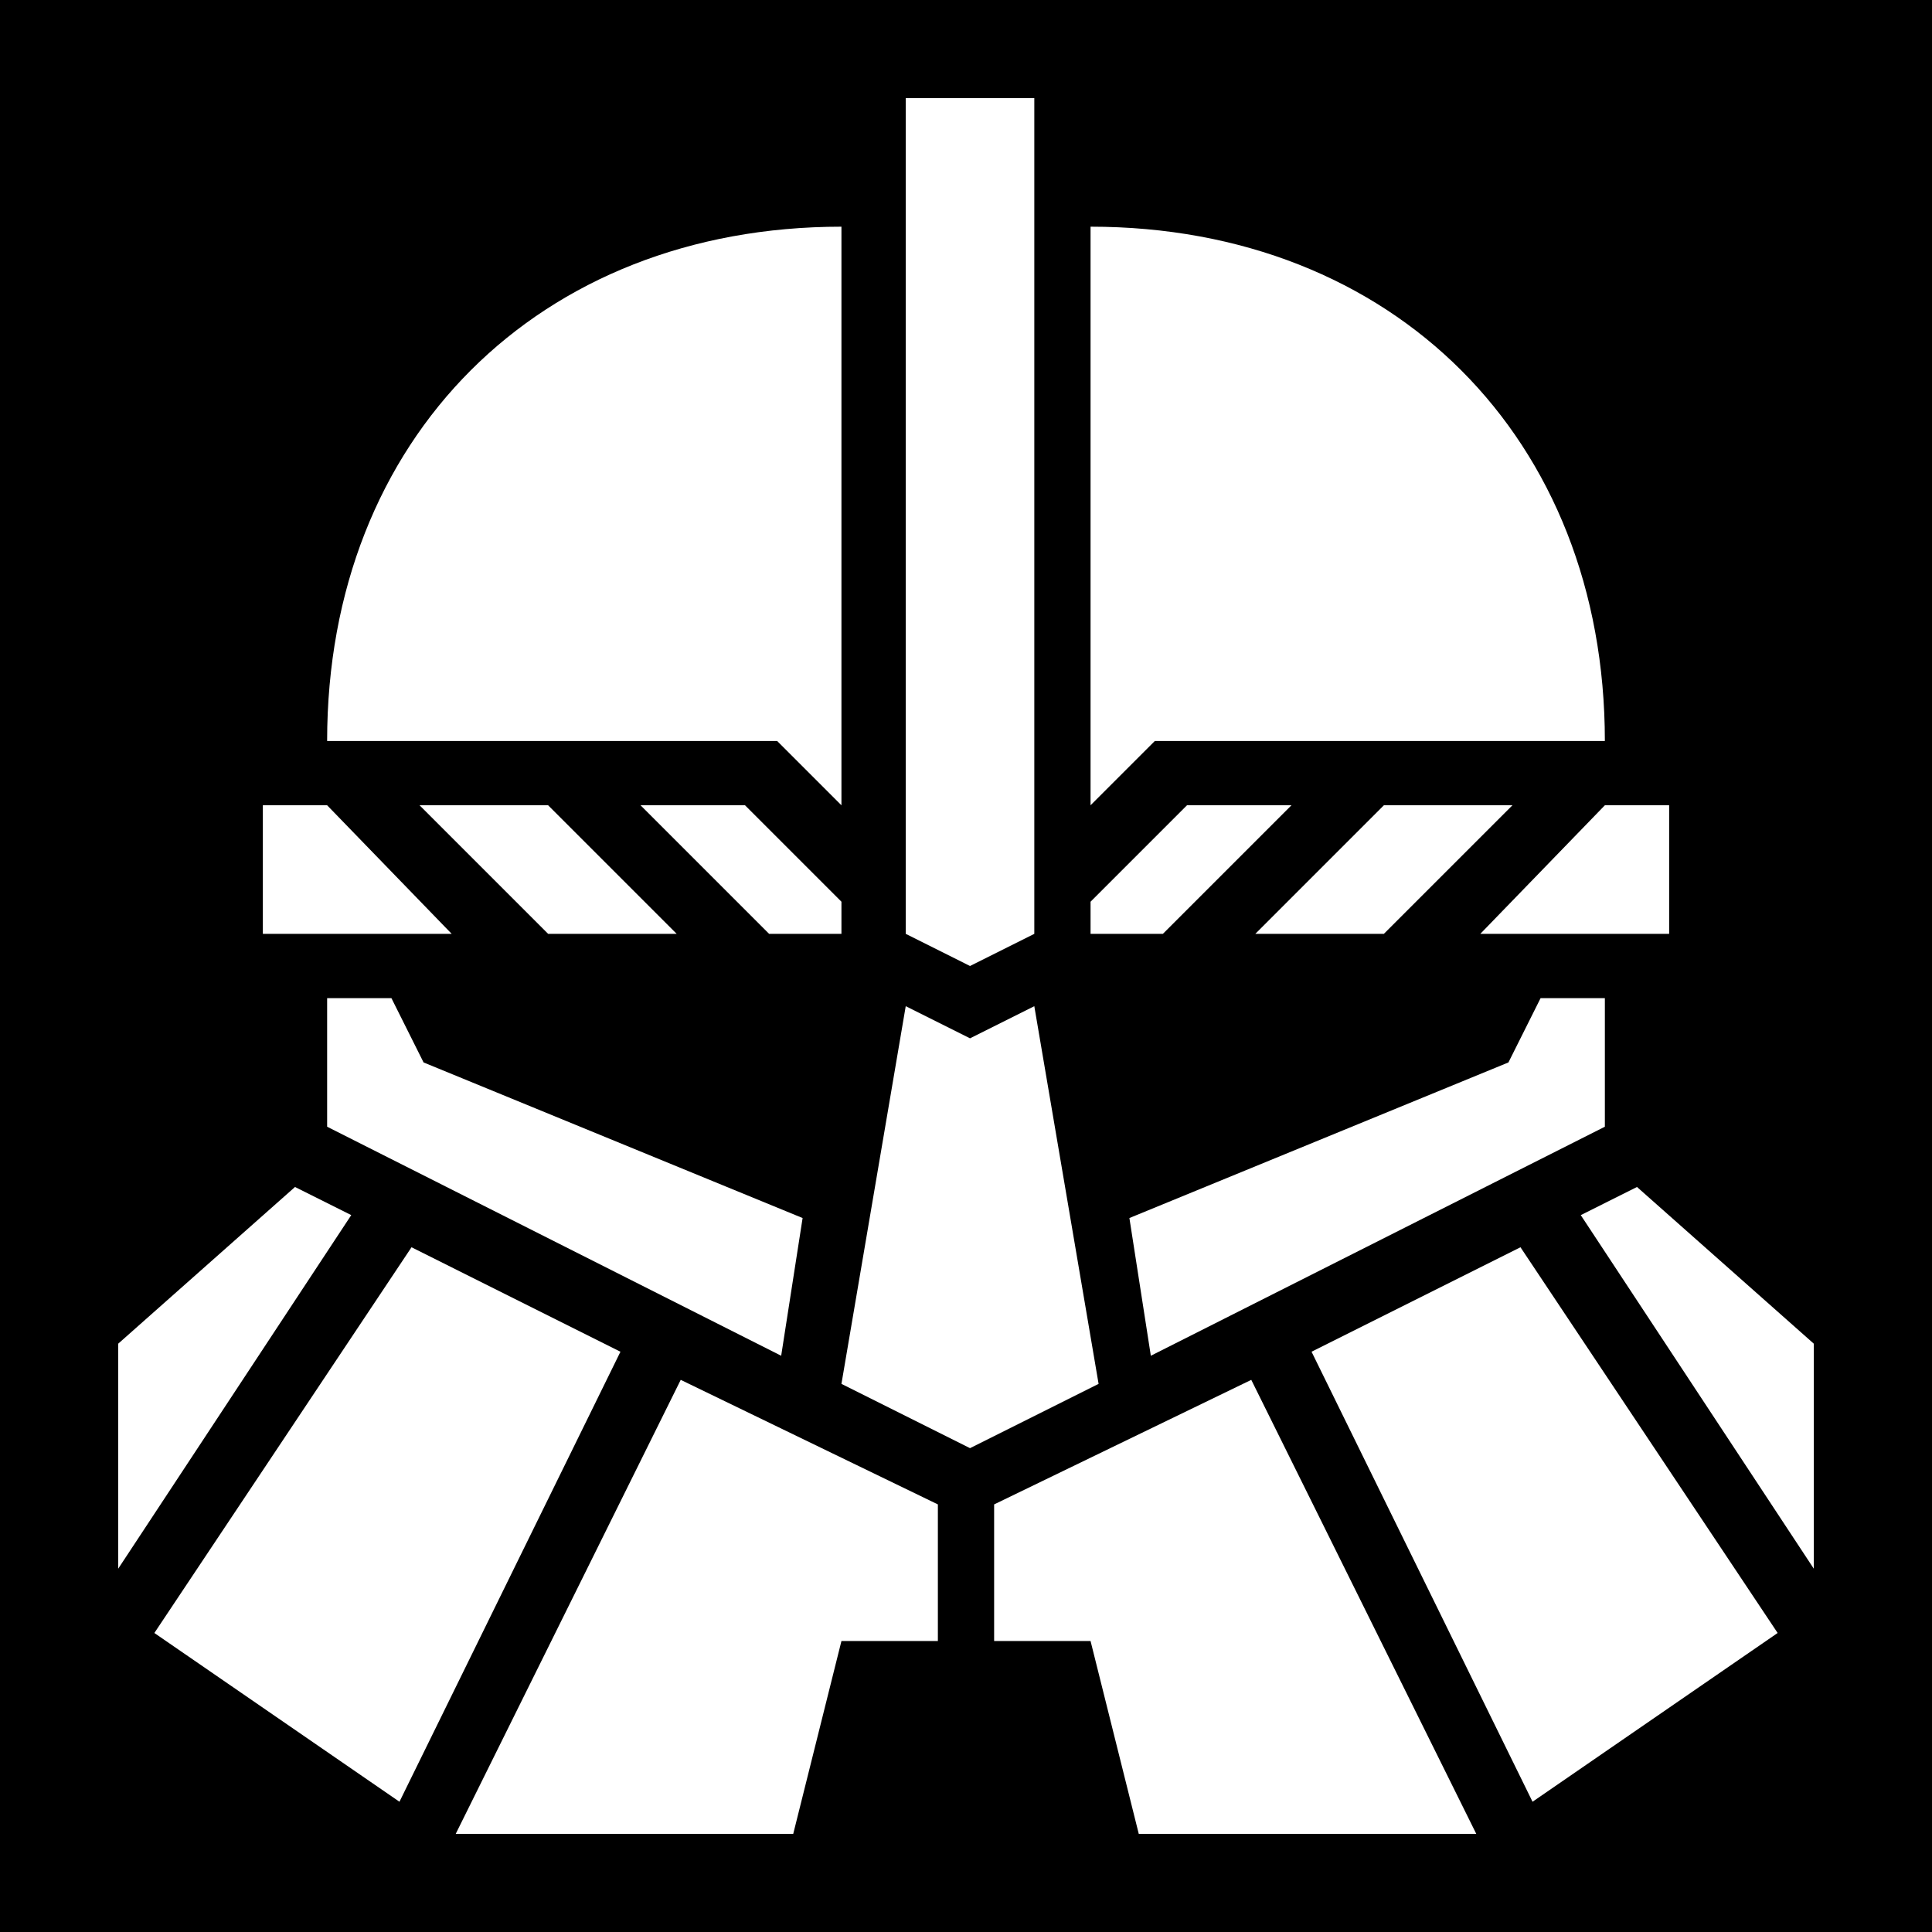
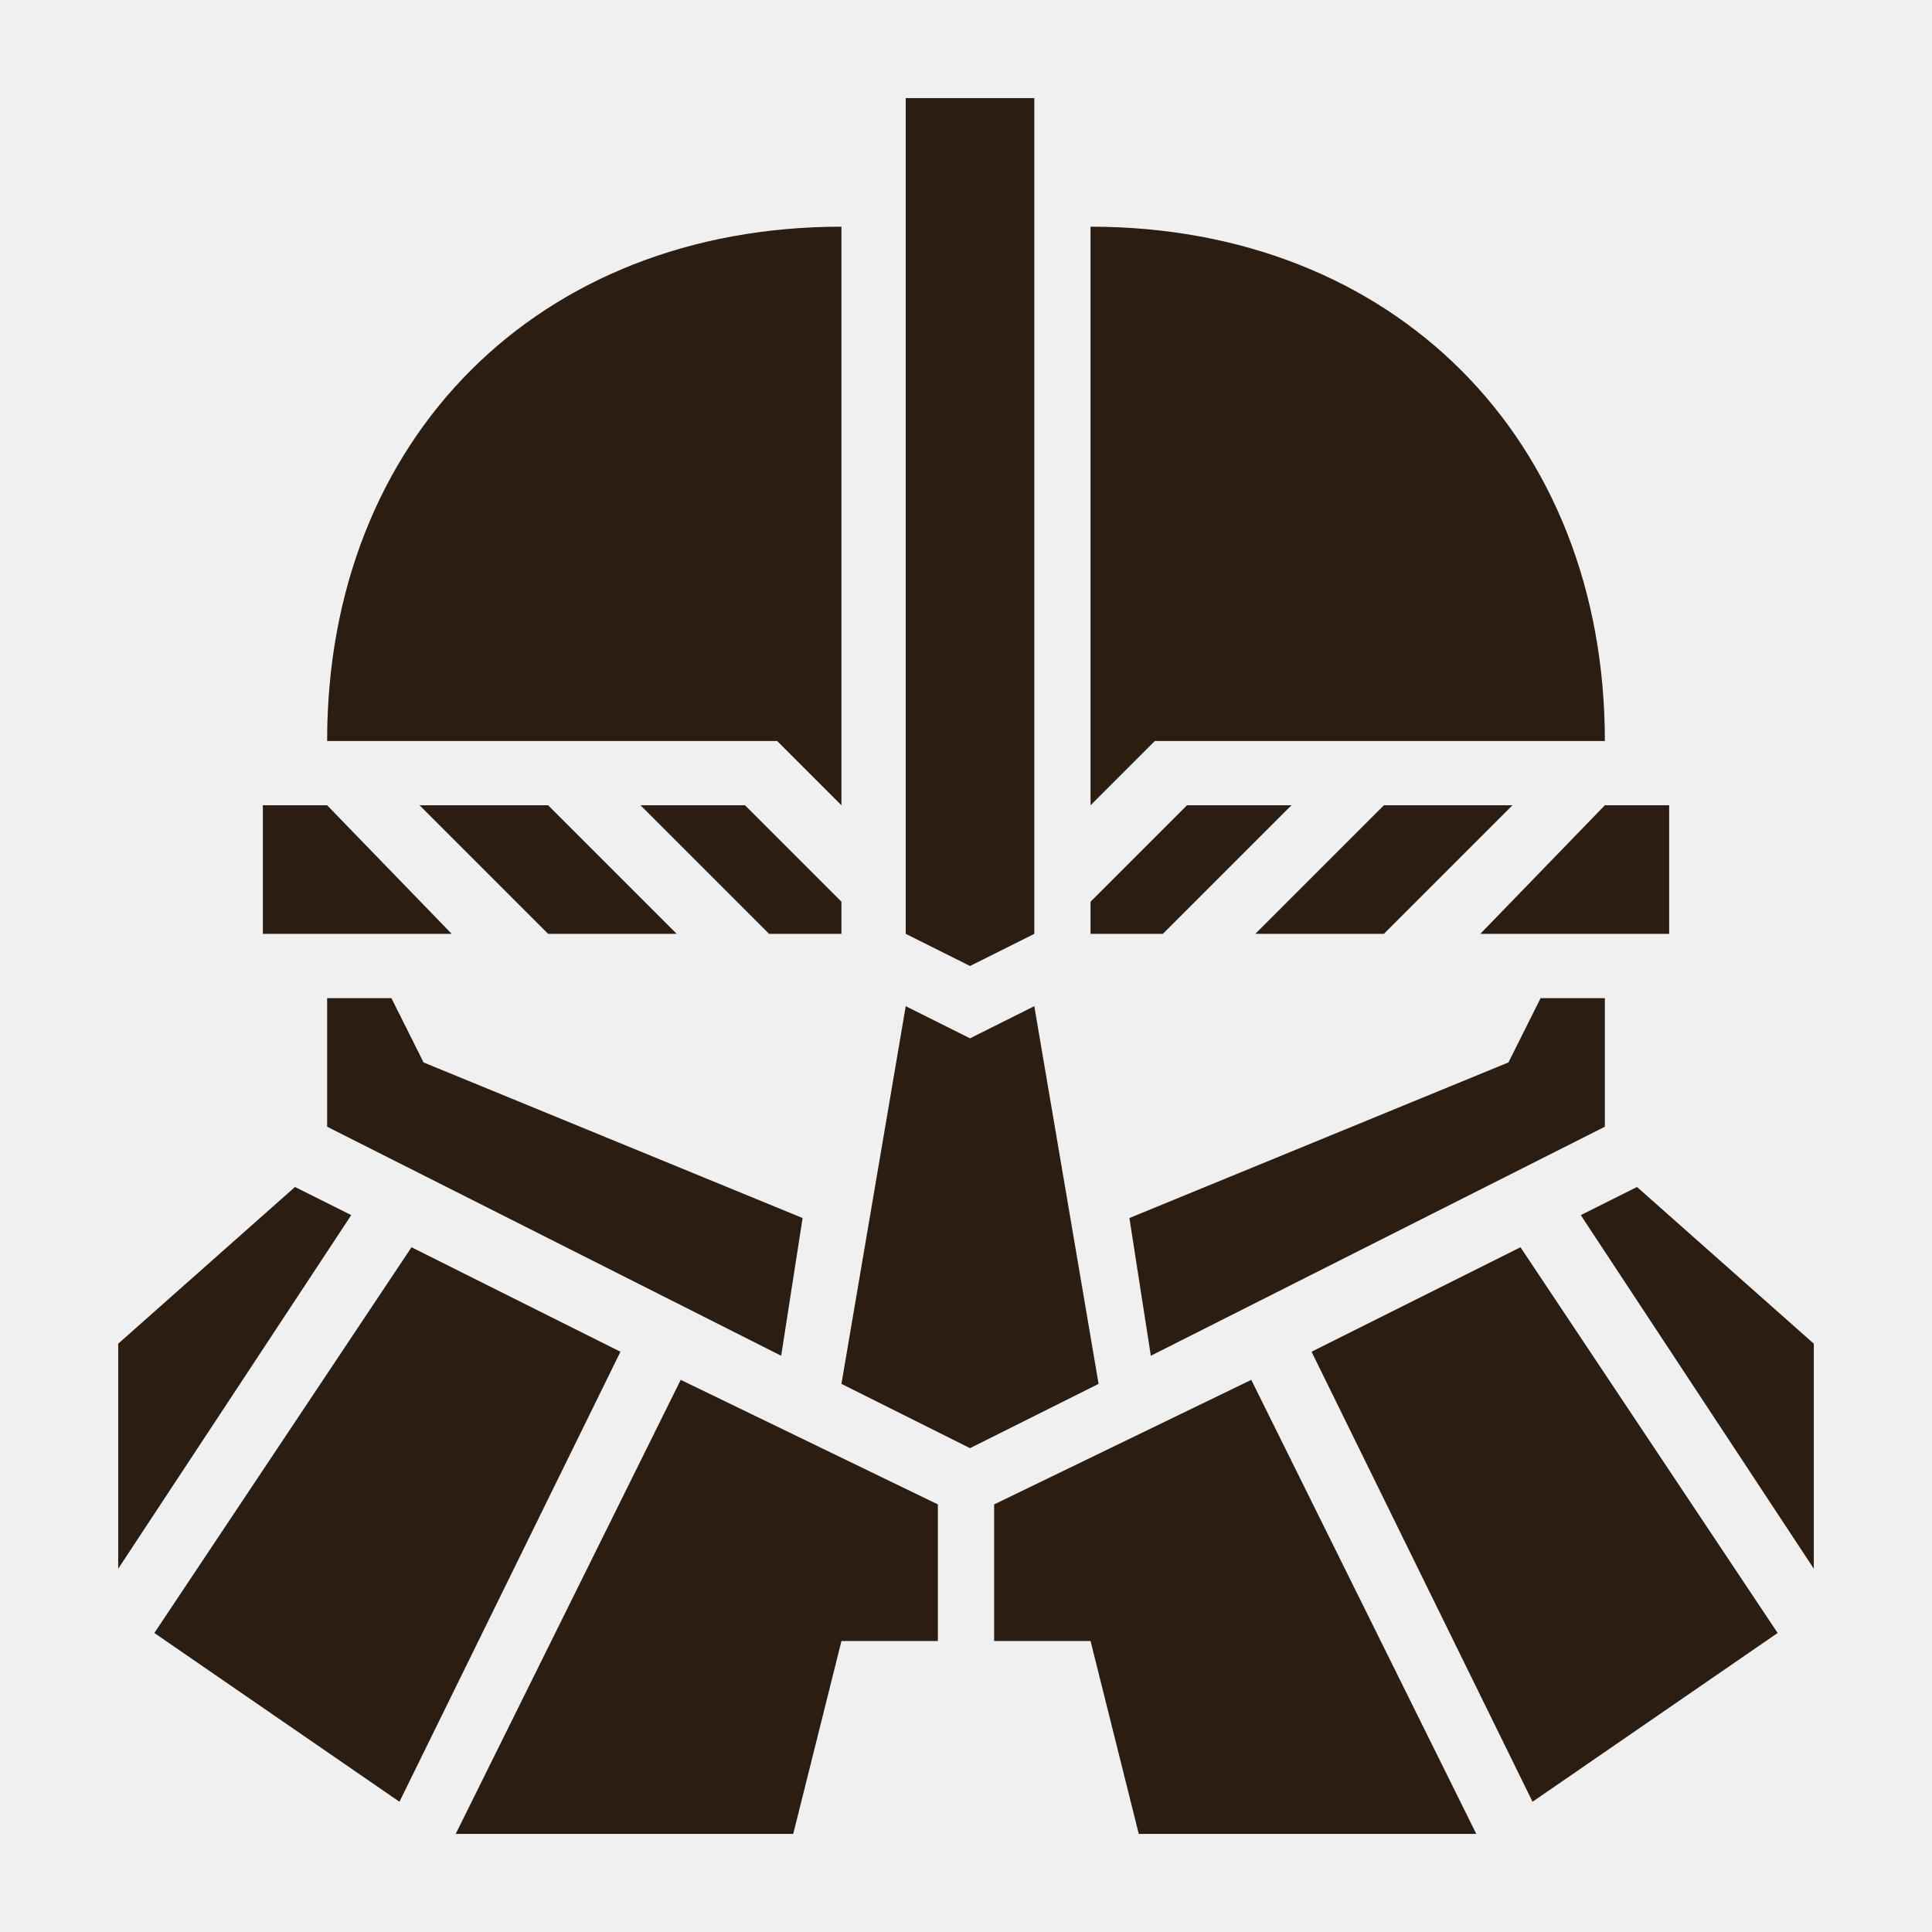
<svg xmlns="http://www.w3.org/2000/svg" style="height: 512px; width: 512px;" viewBox="0 0 512 512">
-   <path d="M0 0h512v512H0z" fill="#000" fill-opacity="1" />
  <g class="" style="" transform="translate(0,0)">
-     <path d="M240.028 26v221.481L257.065 256l17.037-8.519V26h-34.074zM222.99 60.074c-80.22 0-136.297 56.077-136.297 136.296h119.26l17.037 17.037V60.074zm66.018 0v153.333l17.037-17.037h119.26c0-80.219-56.077-136.296-136.297-136.296zM69.657 213.407v34.074h50.047l-33.01-34.074H69.657zm41.528 0 34.074 34.074h34.074l-34.074-34.074h-34.074zm58.565 0 34.074 34.074h19.167v-8.518l-25.556-25.556H169.75zm144.815 0-25.556 25.556v8.518h19.167l34.074-34.074h-27.685zm52.176 0-34.074 34.074h34.074l34.074-34.074H366.74zm58.565 0-33.01 34.074h50.047v-34.074h-17.037zM86.694 264.52v34.074l120.325 60.694 5.68-36.497-100.449-41.234-8.519-17.037H86.694zm321.575 0-8.519 17.037-100.448 41.234 5.68 36.497 120.324-60.694V264.52h-17.037zm-168.241 2.13L222.99 366.74l34.074 17.037 34.074-17.037-17.037-100.093-17.037 8.519-17.037-8.519zM78.176 314.564l-46.852 41.528v59.63l61.76-93.704-14.908-7.454zm355.648 0-14.907 7.454 61.759 93.703v-59.63l-46.852-41.527zm-324.768 15.972L40.907 432.759l64.954 44.722 58.565-119.259-55.37-27.685zm293.888 0-55.37 27.685 58.565 119.26 64.954-44.723-68.149-102.222zm-222.546 35.139L120.768 486h89.445l12.778-51.111h25.555v-36.204l-68.148-33.01zm151.204 0-68.148 33.01v36.203h25.555L301.787 486h89.444l-59.63-120.324z" fill="#fff" fill-opacity="1" />
+     <path d="M240.028 26v221.481L257.065 256l17.037-8.519V26h-34.074zM222.99 60.074c-80.22 0-136.297 56.077-136.297 136.296h119.26l17.037 17.037V60.074zm66.018 0v153.333l17.037-17.037h119.26c0-80.219-56.077-136.296-136.297-136.296zM69.657 213.407v34.074h50.047l-33.01-34.074H69.657zm41.528 0 34.074 34.074h34.074l-34.074-34.074h-34.074zm58.565 0 34.074 34.074h19.167v-8.518l-25.556-25.556H169.75zm144.815 0-25.556 25.556v8.518h19.167l34.074-34.074h-27.685zm52.176 0-34.074 34.074h34.074l34.074-34.074H366.74zm58.565 0-33.01 34.074h50.047v-34.074h-17.037zM86.694 264.52v34.074l120.325 60.694 5.68-36.497-100.449-41.234-8.519-17.037H86.694zm321.575 0-8.519 17.037-100.448 41.234 5.68 36.497 120.324-60.694V264.52h-17.037zm-168.241 2.13L222.99 366.74l34.074 17.037 34.074-17.037-17.037-100.093-17.037 8.519-17.037-8.519zM78.176 314.564l-46.852 41.528v59.63l61.76-93.704-14.908-7.454zm355.648 0-14.907 7.454 61.759 93.703v-59.63l-46.852-41.527zm-324.768 15.972L40.907 432.759l64.954 44.722 58.565-119.259-55.37-27.685zm293.888 0-55.37 27.685 58.565 119.26 64.954-44.723-68.149-102.222zm-222.546 35.139L120.768 486h89.445l12.778-51.111h25.555v-36.204l-68.148-33.01zm151.204 0-68.148 33.01v36.203h25.555L301.787 486h89.444l-59.63-120.324z" fill="#2b1d12" fill-opacity="1" />
  </g>
</svg>
